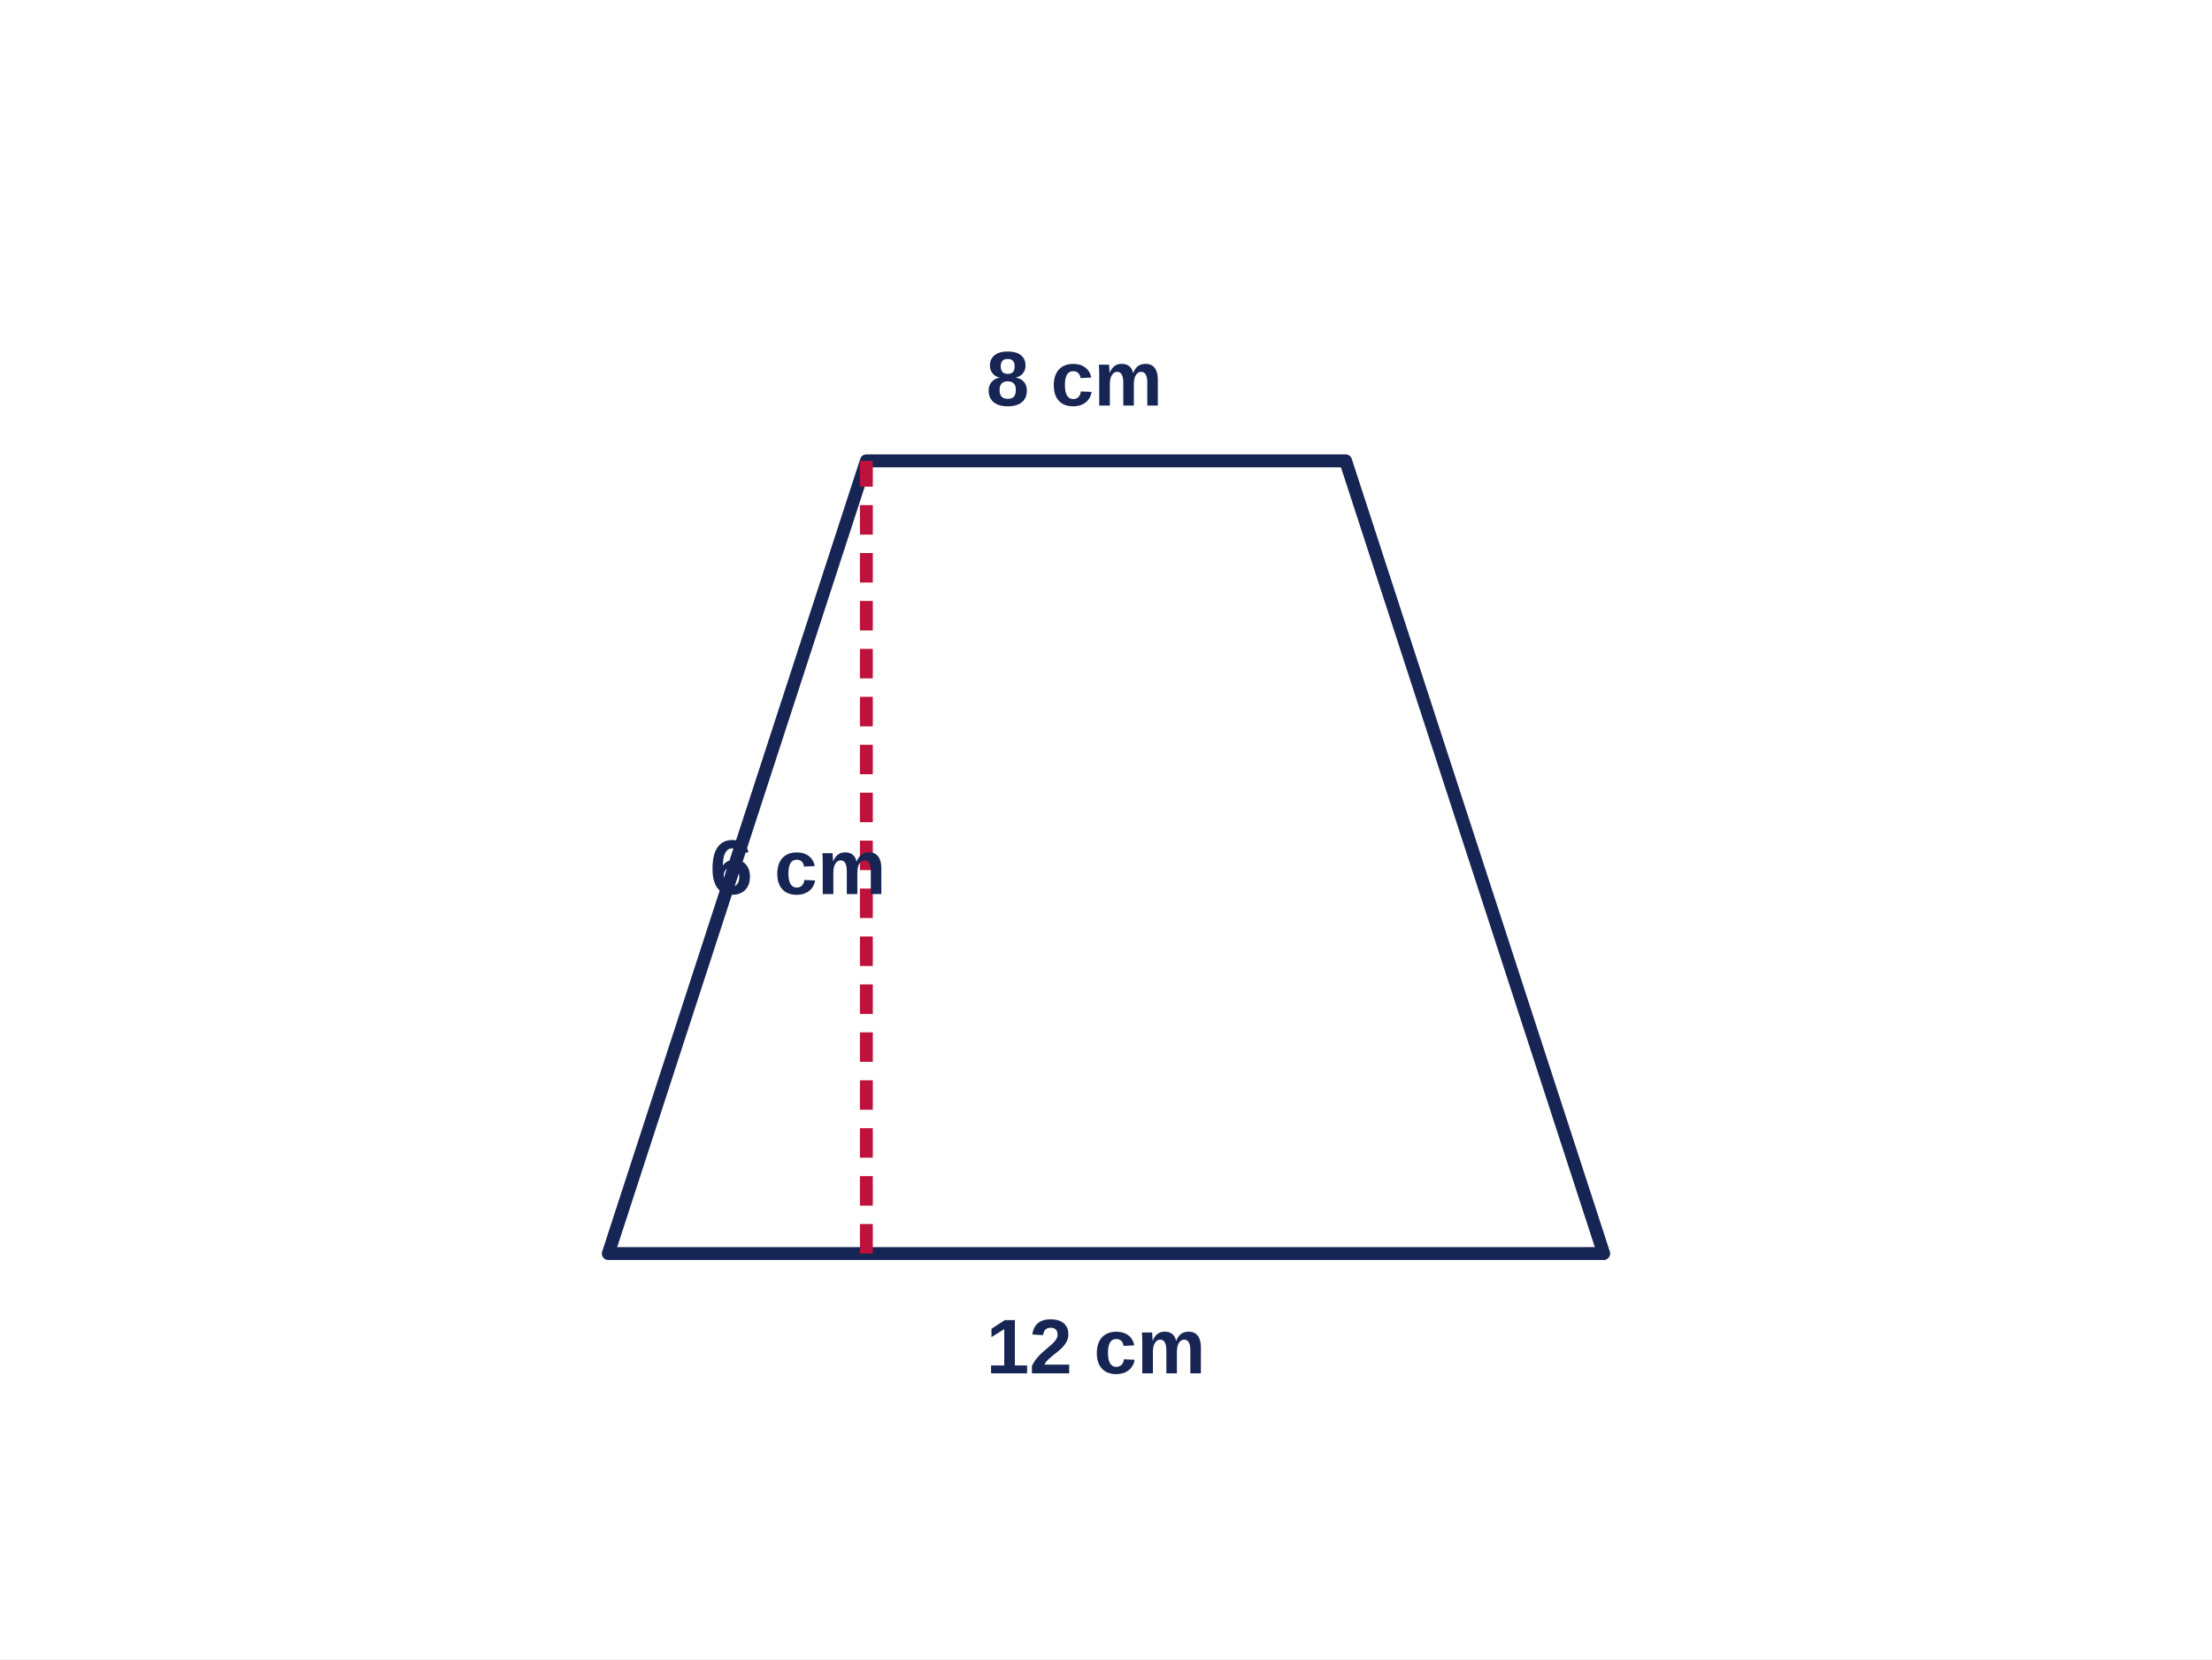
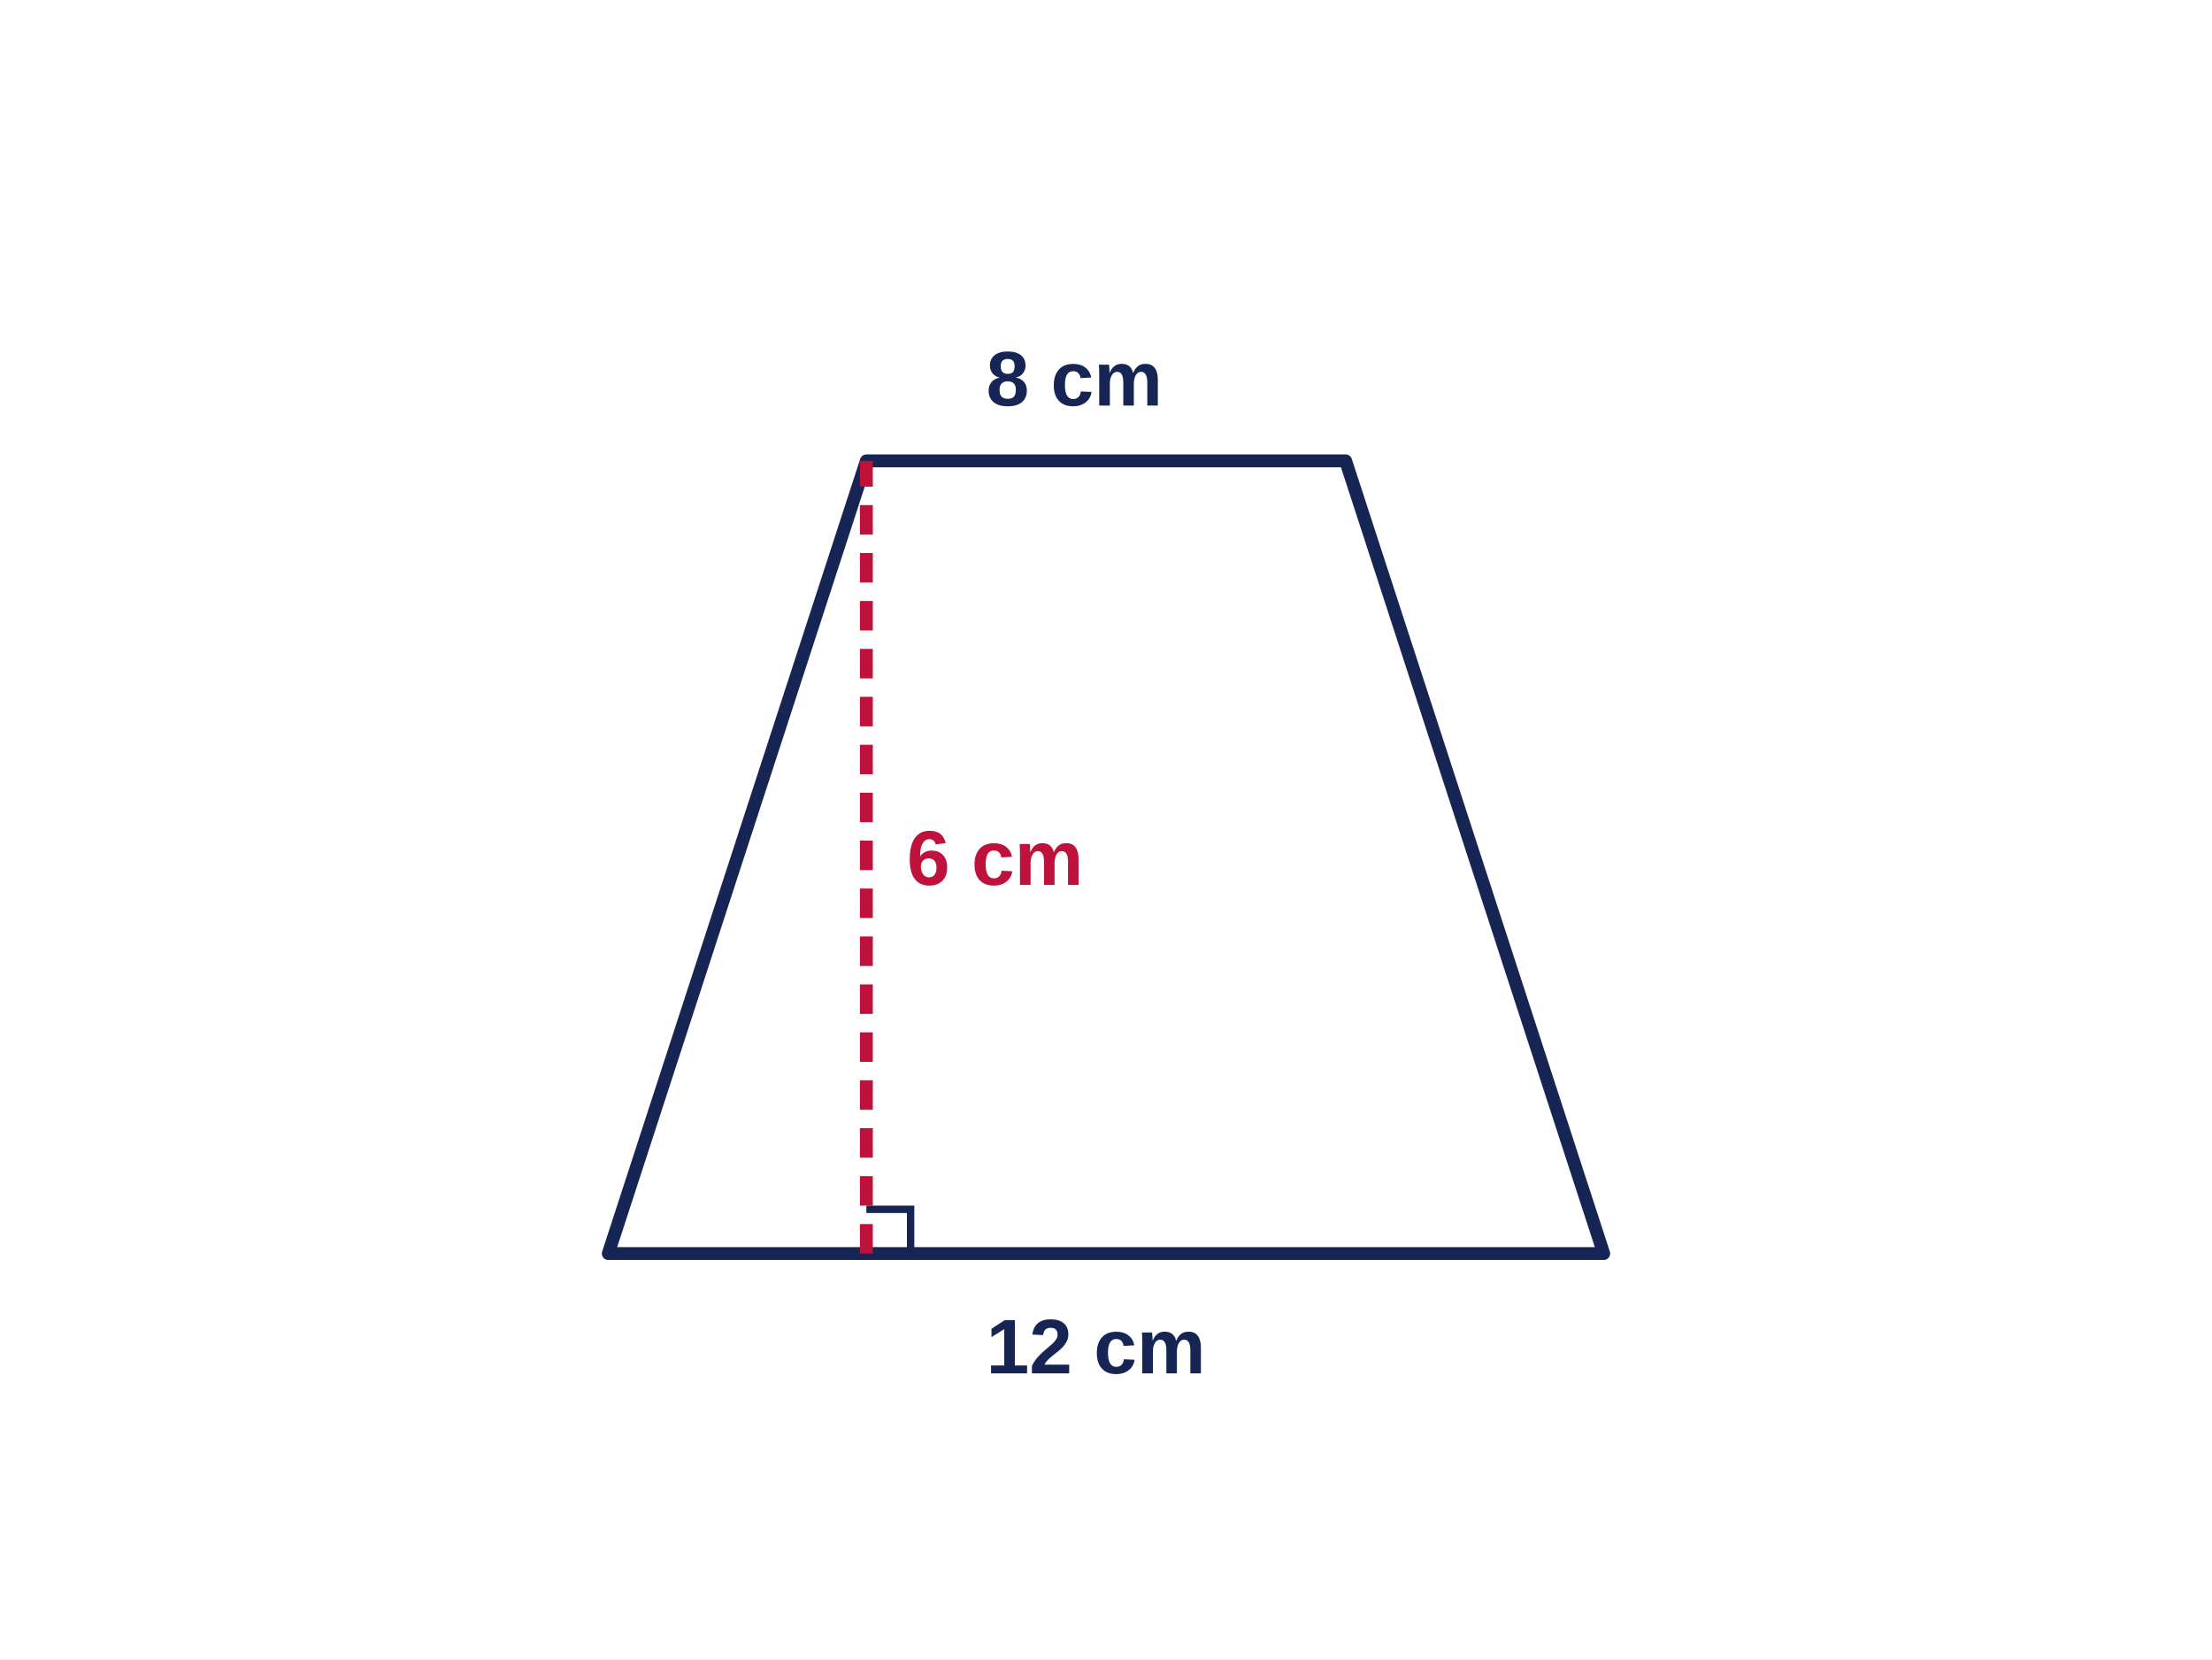
<svg xmlns="http://www.w3.org/2000/svg" width="1200" height="900" viewBox="0 0 1200 900">
  <rect width="1200" height="900" fill="#ffffff" />
-   <style>.line{fill:none;stroke:#172554;stroke-width:7;stroke-linecap:round;stroke-linejoin:round}.thin{fill:none;stroke:#64748b;stroke-width:4}.accent{fill:none;stroke:#be123c;stroke-width:7;stroke-dasharray:16 10}.label{font:600 42px Arial,sans-serif;fill:#172554}.small{font:500 30px Arial,sans-serif;fill:#334155}.fill{fill:#e0f2fe;stroke:#172554;stroke-width:6}</style>
+   <style>.line{fill:none;stroke:#172554;stroke-width:7;stroke-linecap:round;stroke-linejoin:round}.thin{fill:none;stroke:#64748b;stroke-width:4}.hidden{fill:none;stroke:#94a3b8;stroke-width:4;stroke-dasharray:12 10}.accent{fill:none;stroke:#be123c;stroke-width:7;stroke-dasharray:16 10}.arc{fill:none;stroke:#be123c;stroke-width:5}.mark{fill:none;stroke:#172554;stroke-width:4}.label{font:600 42px Arial,sans-serif;fill:#172554}.red{font:700 42px Arial,sans-serif;fill:#be123c}.small{font:500 30px Arial,sans-serif;fill:#334155}.mid{font:600 36px Arial,sans-serif;fill:#be123c}</style>
  <path class="line" d="M330 680L470 250H730L870 680z" />
  <path class="accent" d="M470 680V250" />
+   <path class="mark" d="M470 656H494V680" />
  <text class="label" x="535" y="220">8 cm</text>
  <text class="label" x="535" y="745">12 cm</text>
-   <text class="label" x="385" y="485">6 cm</text>
+   <text class="red" x="492" y="480">6 cm</text>
</svg>
